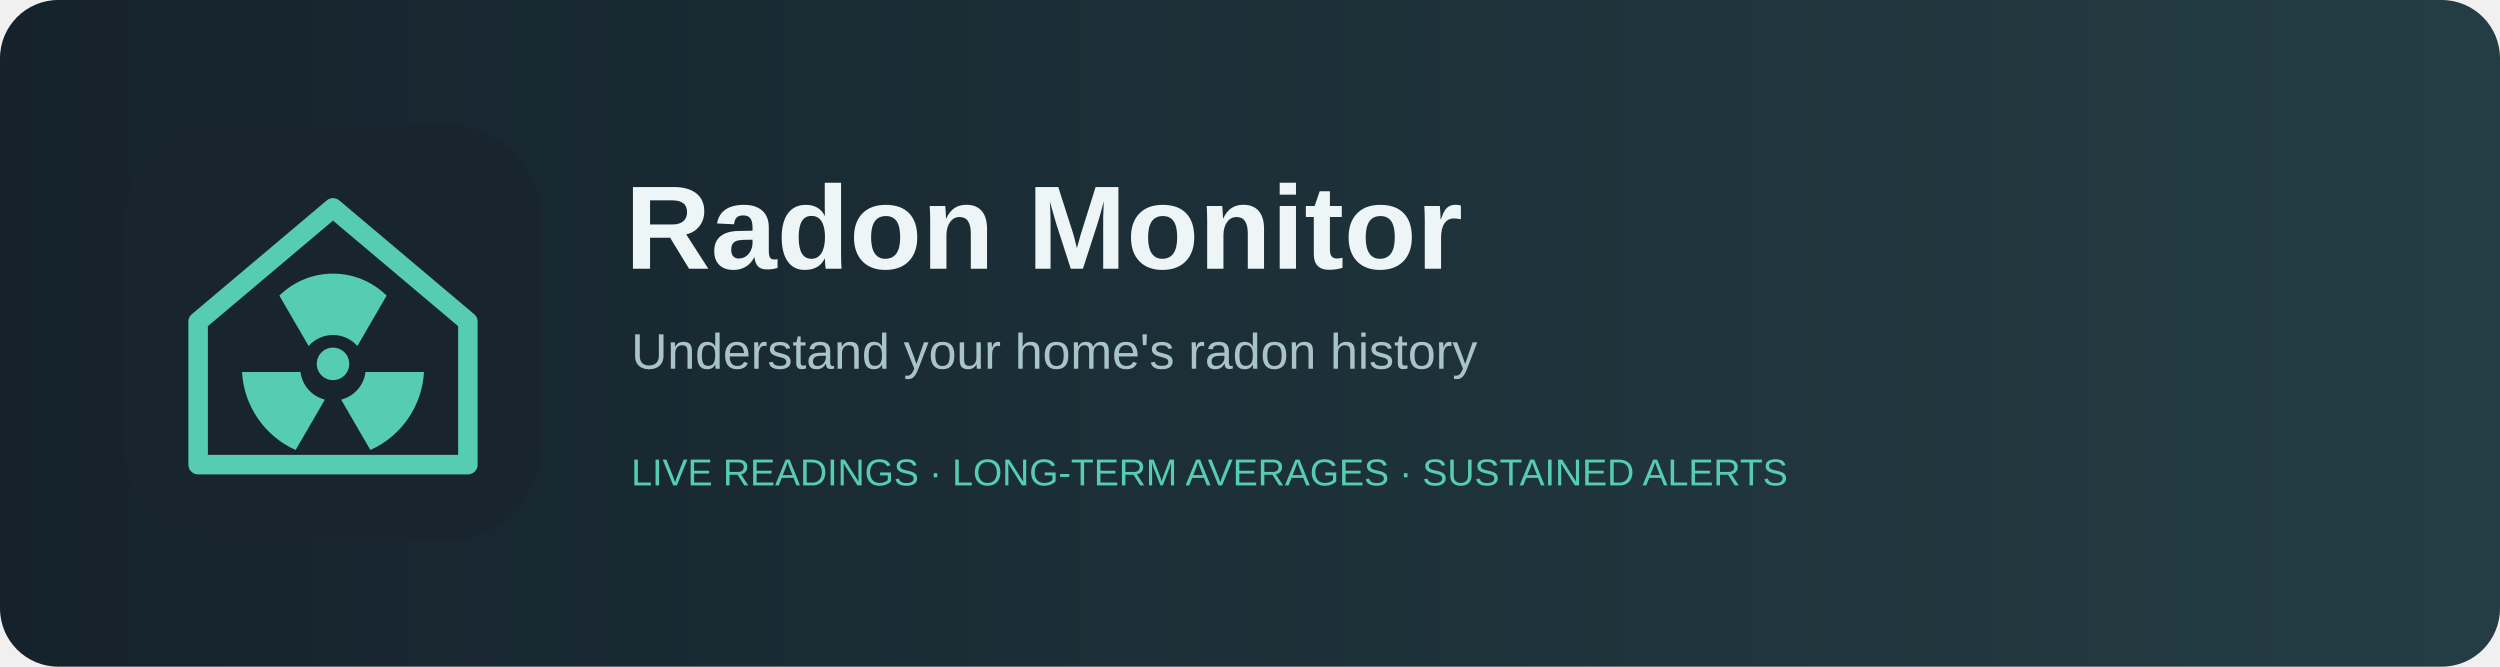
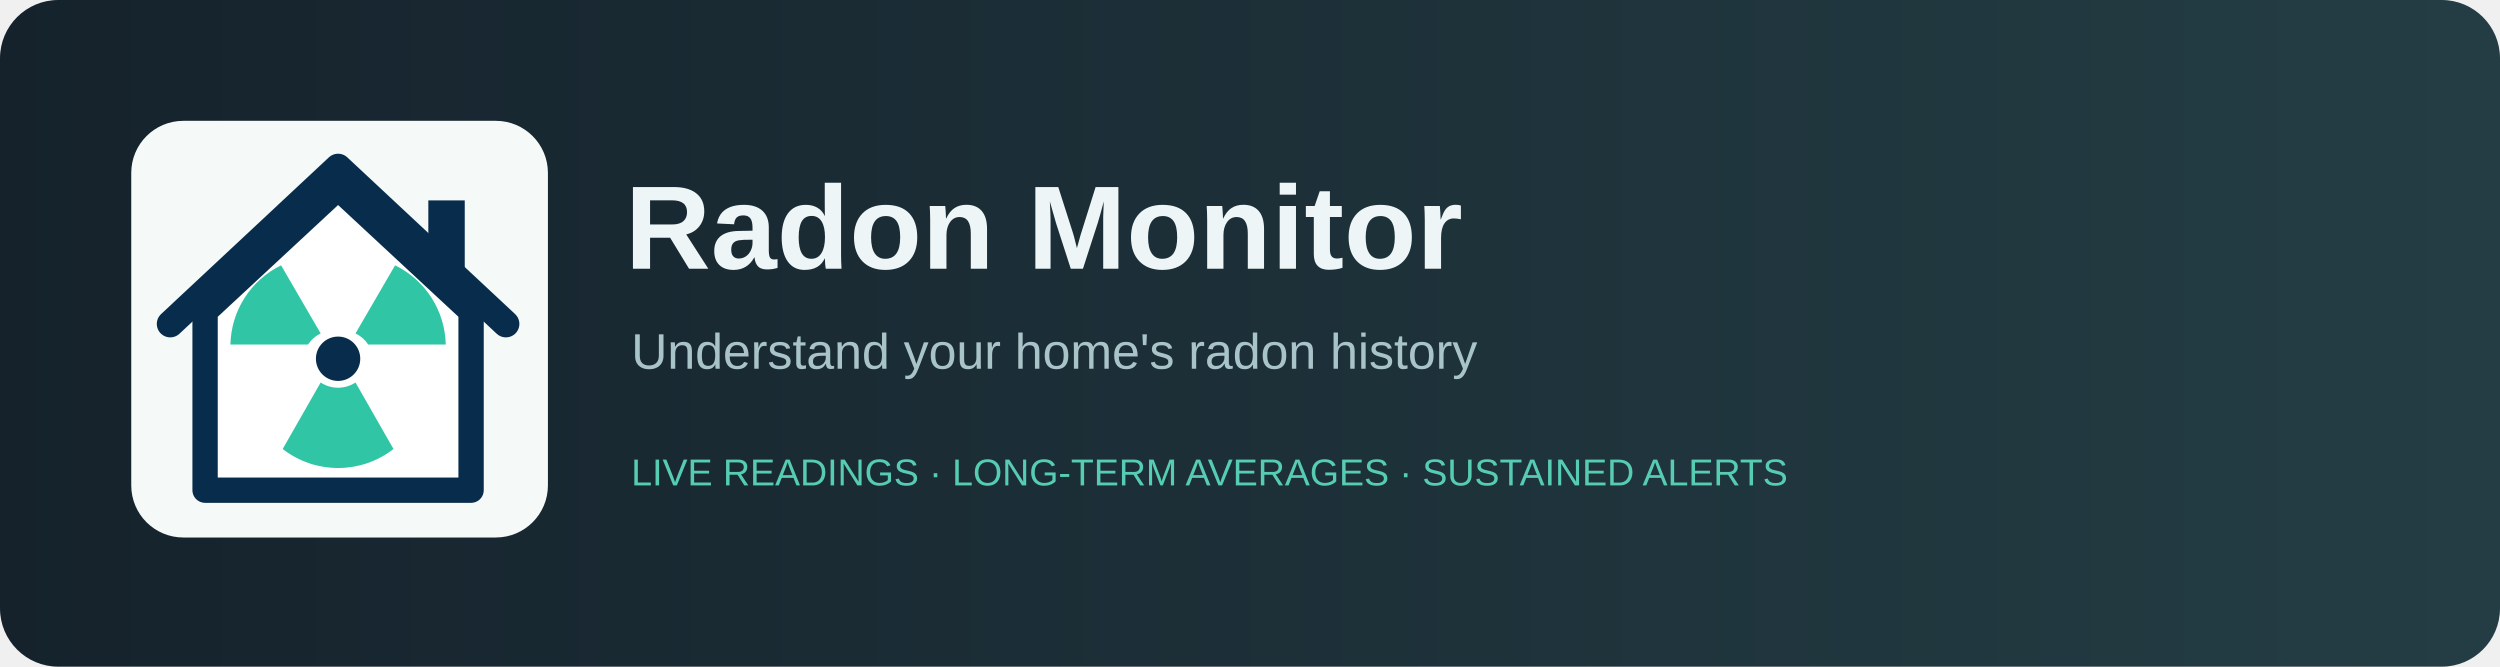
<svg xmlns="http://www.w3.org/2000/svg" width="1200" height="320" viewBox="0 0 1200 320">
  <defs>
    <linearGradient id="bg">
      <stop stop-color="#15222c" />
      <stop offset="1" stop-color="#243d44" />
    </linearGradient>
  </defs>
  <rect width="1200" height="320" rx="28" fill="url(#bg)" />
-   <g transform="translate(60 60) scale(.78)">
-     <rect width="256" height="256" rx="58" fill="#18252e" />
-     <path d="M45 121 128 51l83 70v88H45Z" fill="none" stroke="#56cdb2" stroke-width="12" stroke-linejoin="round" />
-     <circle cx="128" cy="147" r="10" fill="#56cdb2" />
-     <path d="M113 136 95 105a47 47 0 0 1 66 0l-18 31a20 20 0 0 0-30 0Zm35 16h36a56 56 0 0 1-33 48l-18-31a20 20 0 0 0 15-17Zm-40 0H72a56 56 0 0 0 33 48l18-31a20 20 0 0 1-15-17Z" fill="#56cdb2" />
+   <rect x="63" y="58" width="200" height="200" rx="25" fill="#f5faf8" />
+   <g transform="translate(65 62) scale(.76)">
+     <path d="M44 115L128 37l84 78v113H44Z" fill="#ffffff" stroke="#082c4c" stroke-width="16" stroke-linejoin="round" />
+     <path d="M22 123L128 24l106 99" fill="none" stroke="#082c4c" stroke-width="17" stroke-linecap="round" stroke-linejoin="round" />
+     <path d="M185 69V45h23v47Z" fill="#082c4c" />
+     <g fill="#30c6a5">
+       <path d="M117 129l-25-43a57 57 0 0 0-32 50h49a20 20 0 0 1 8-7Z" />
+       <path d="M139 129l25-43a57 57 0 0 1 32 50h-49a20 20 0 0 0-8-7Z" />
+       <path d="M139 160l24 42a57 57 0 0 1-70 0l24-42a20 20 0 0 0 22 0Z" />
+     </g>
+     <circle cx="128" cy="145" r="14" fill="#082c4c" />
  </g>
  <g fill="#edf5f7" font-family="Arial,sans-serif">
    <text x="300" y="129" font-size="57" font-weight="700">Radon Monitor</text>
    <text x="303" y="177" font-size="24" fill="#a9c4c8">Understand your home's radon history</text>
    <text x="303" y="233" font-size="18" fill="#56cdb2">LIVE READINGS   ·   LONG-TERM AVERAGES   ·   SUSTAINED ALERTS</text>
  </g>
</svg>
